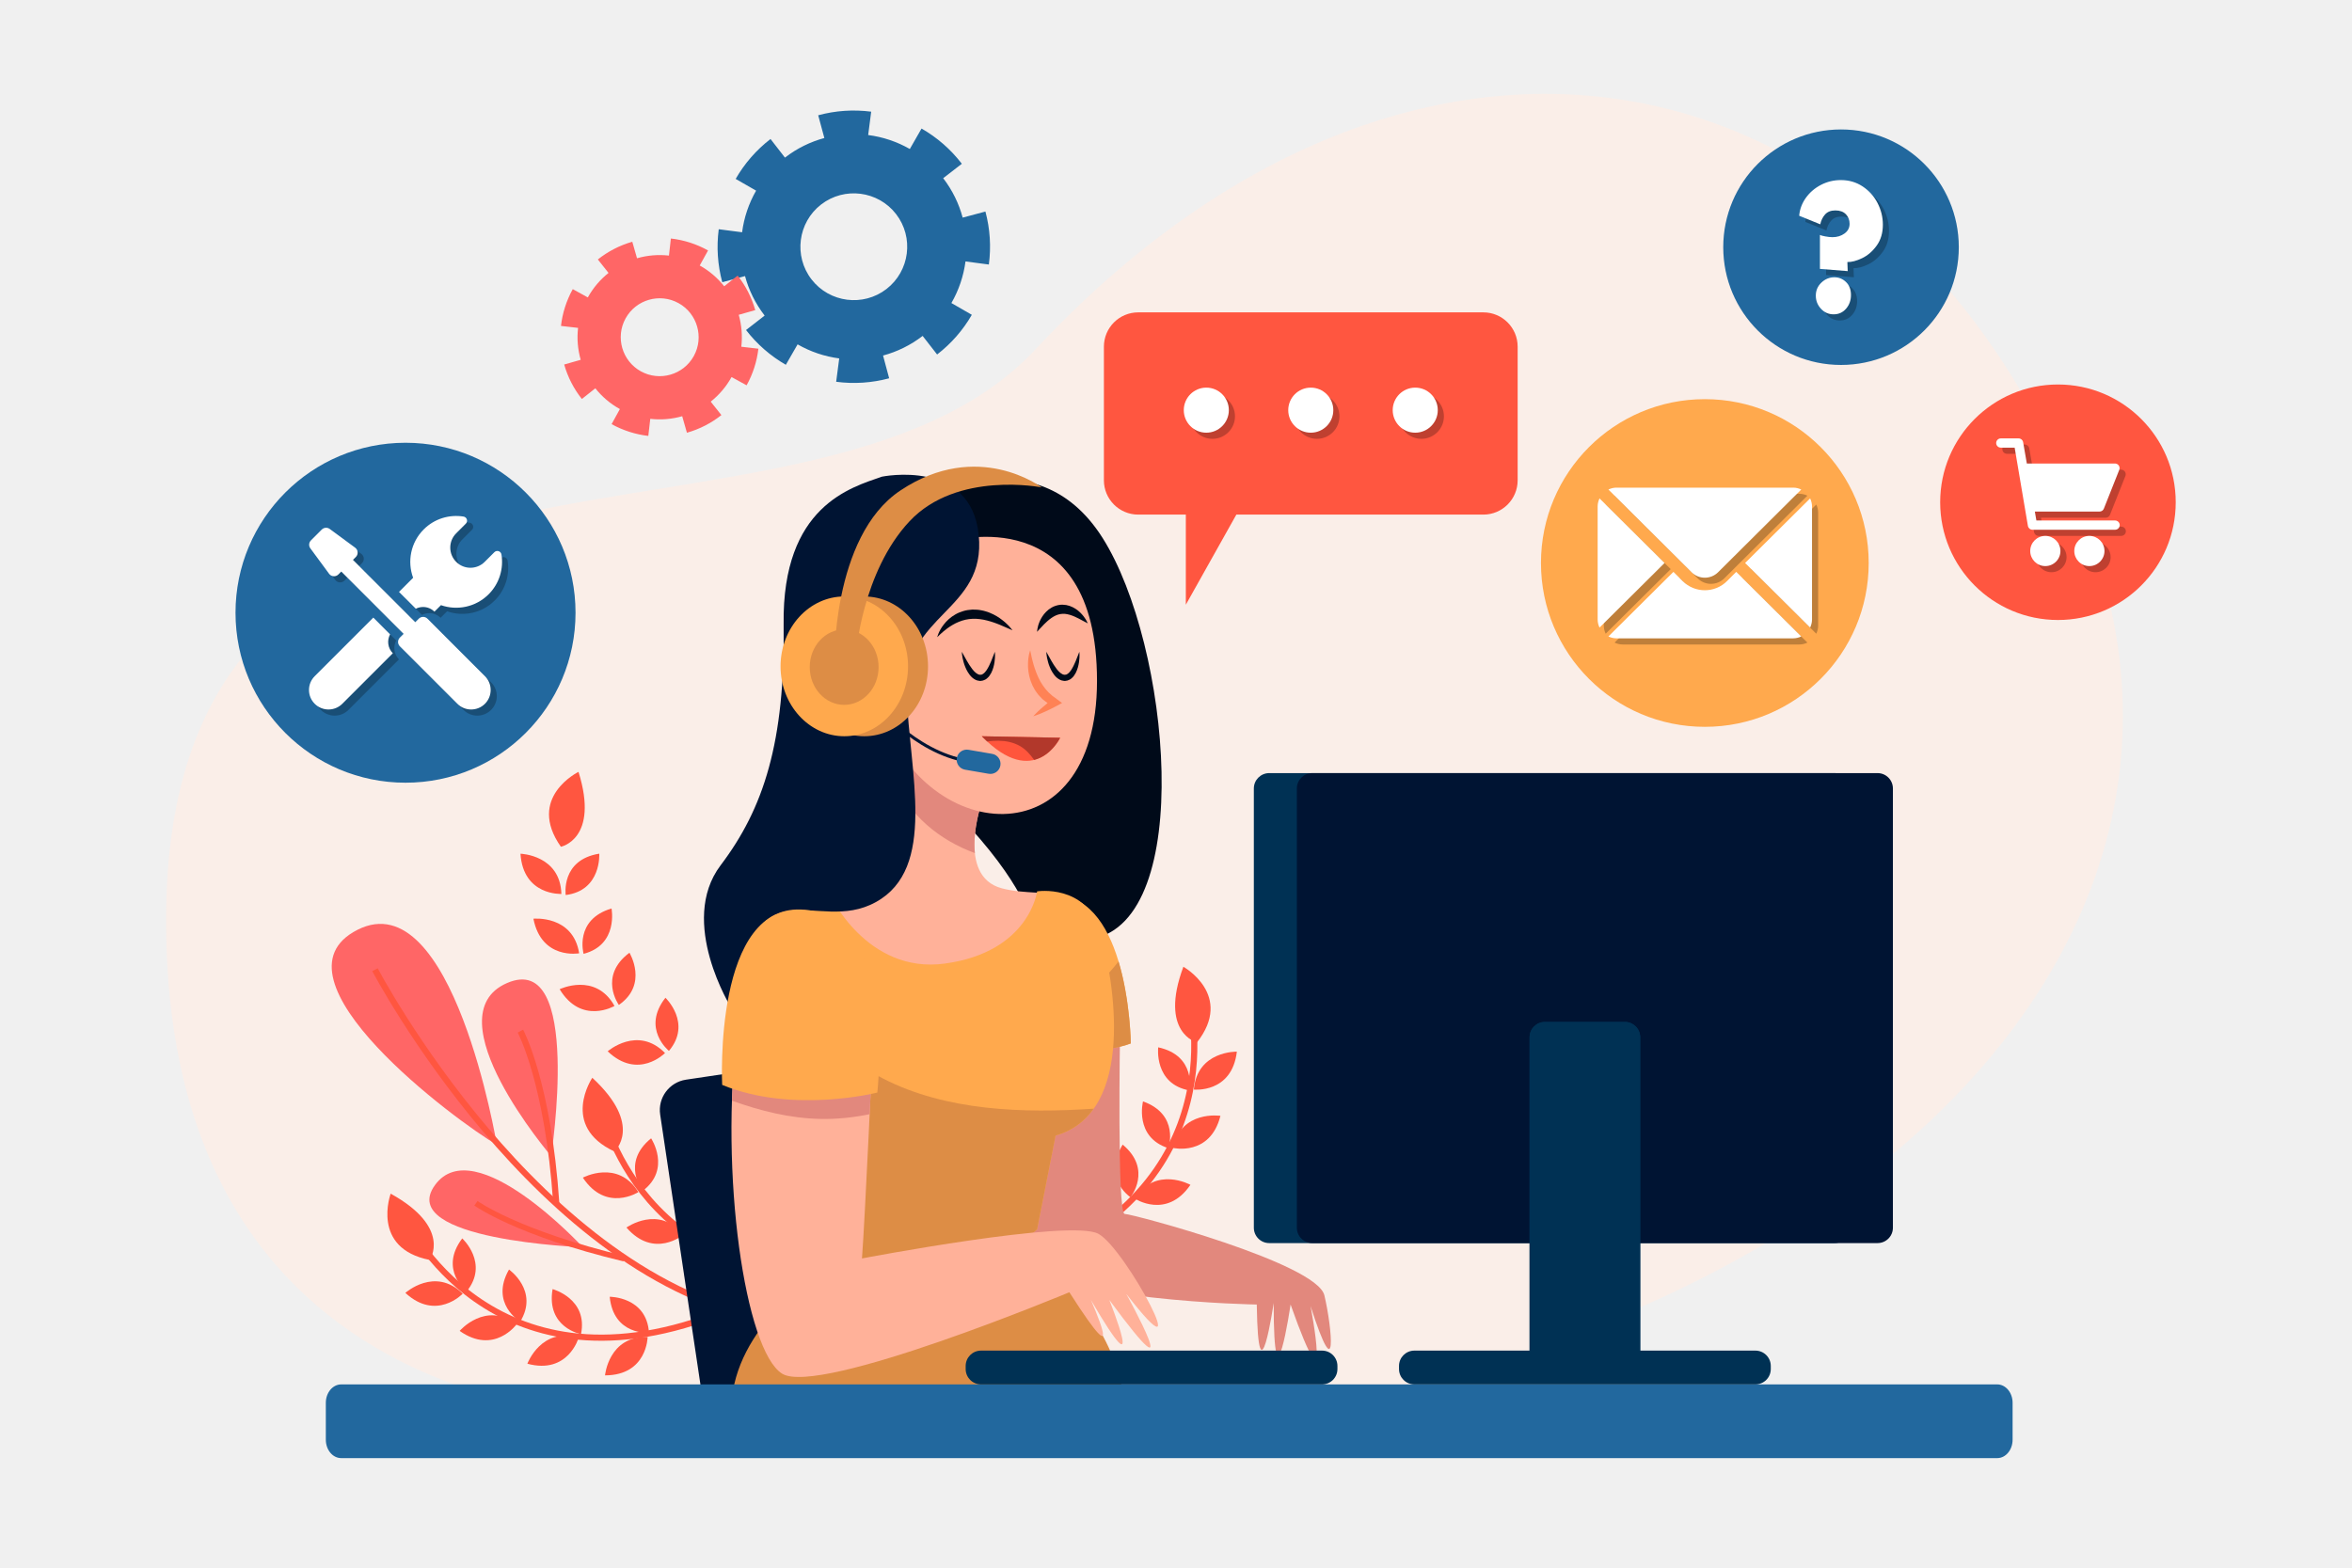
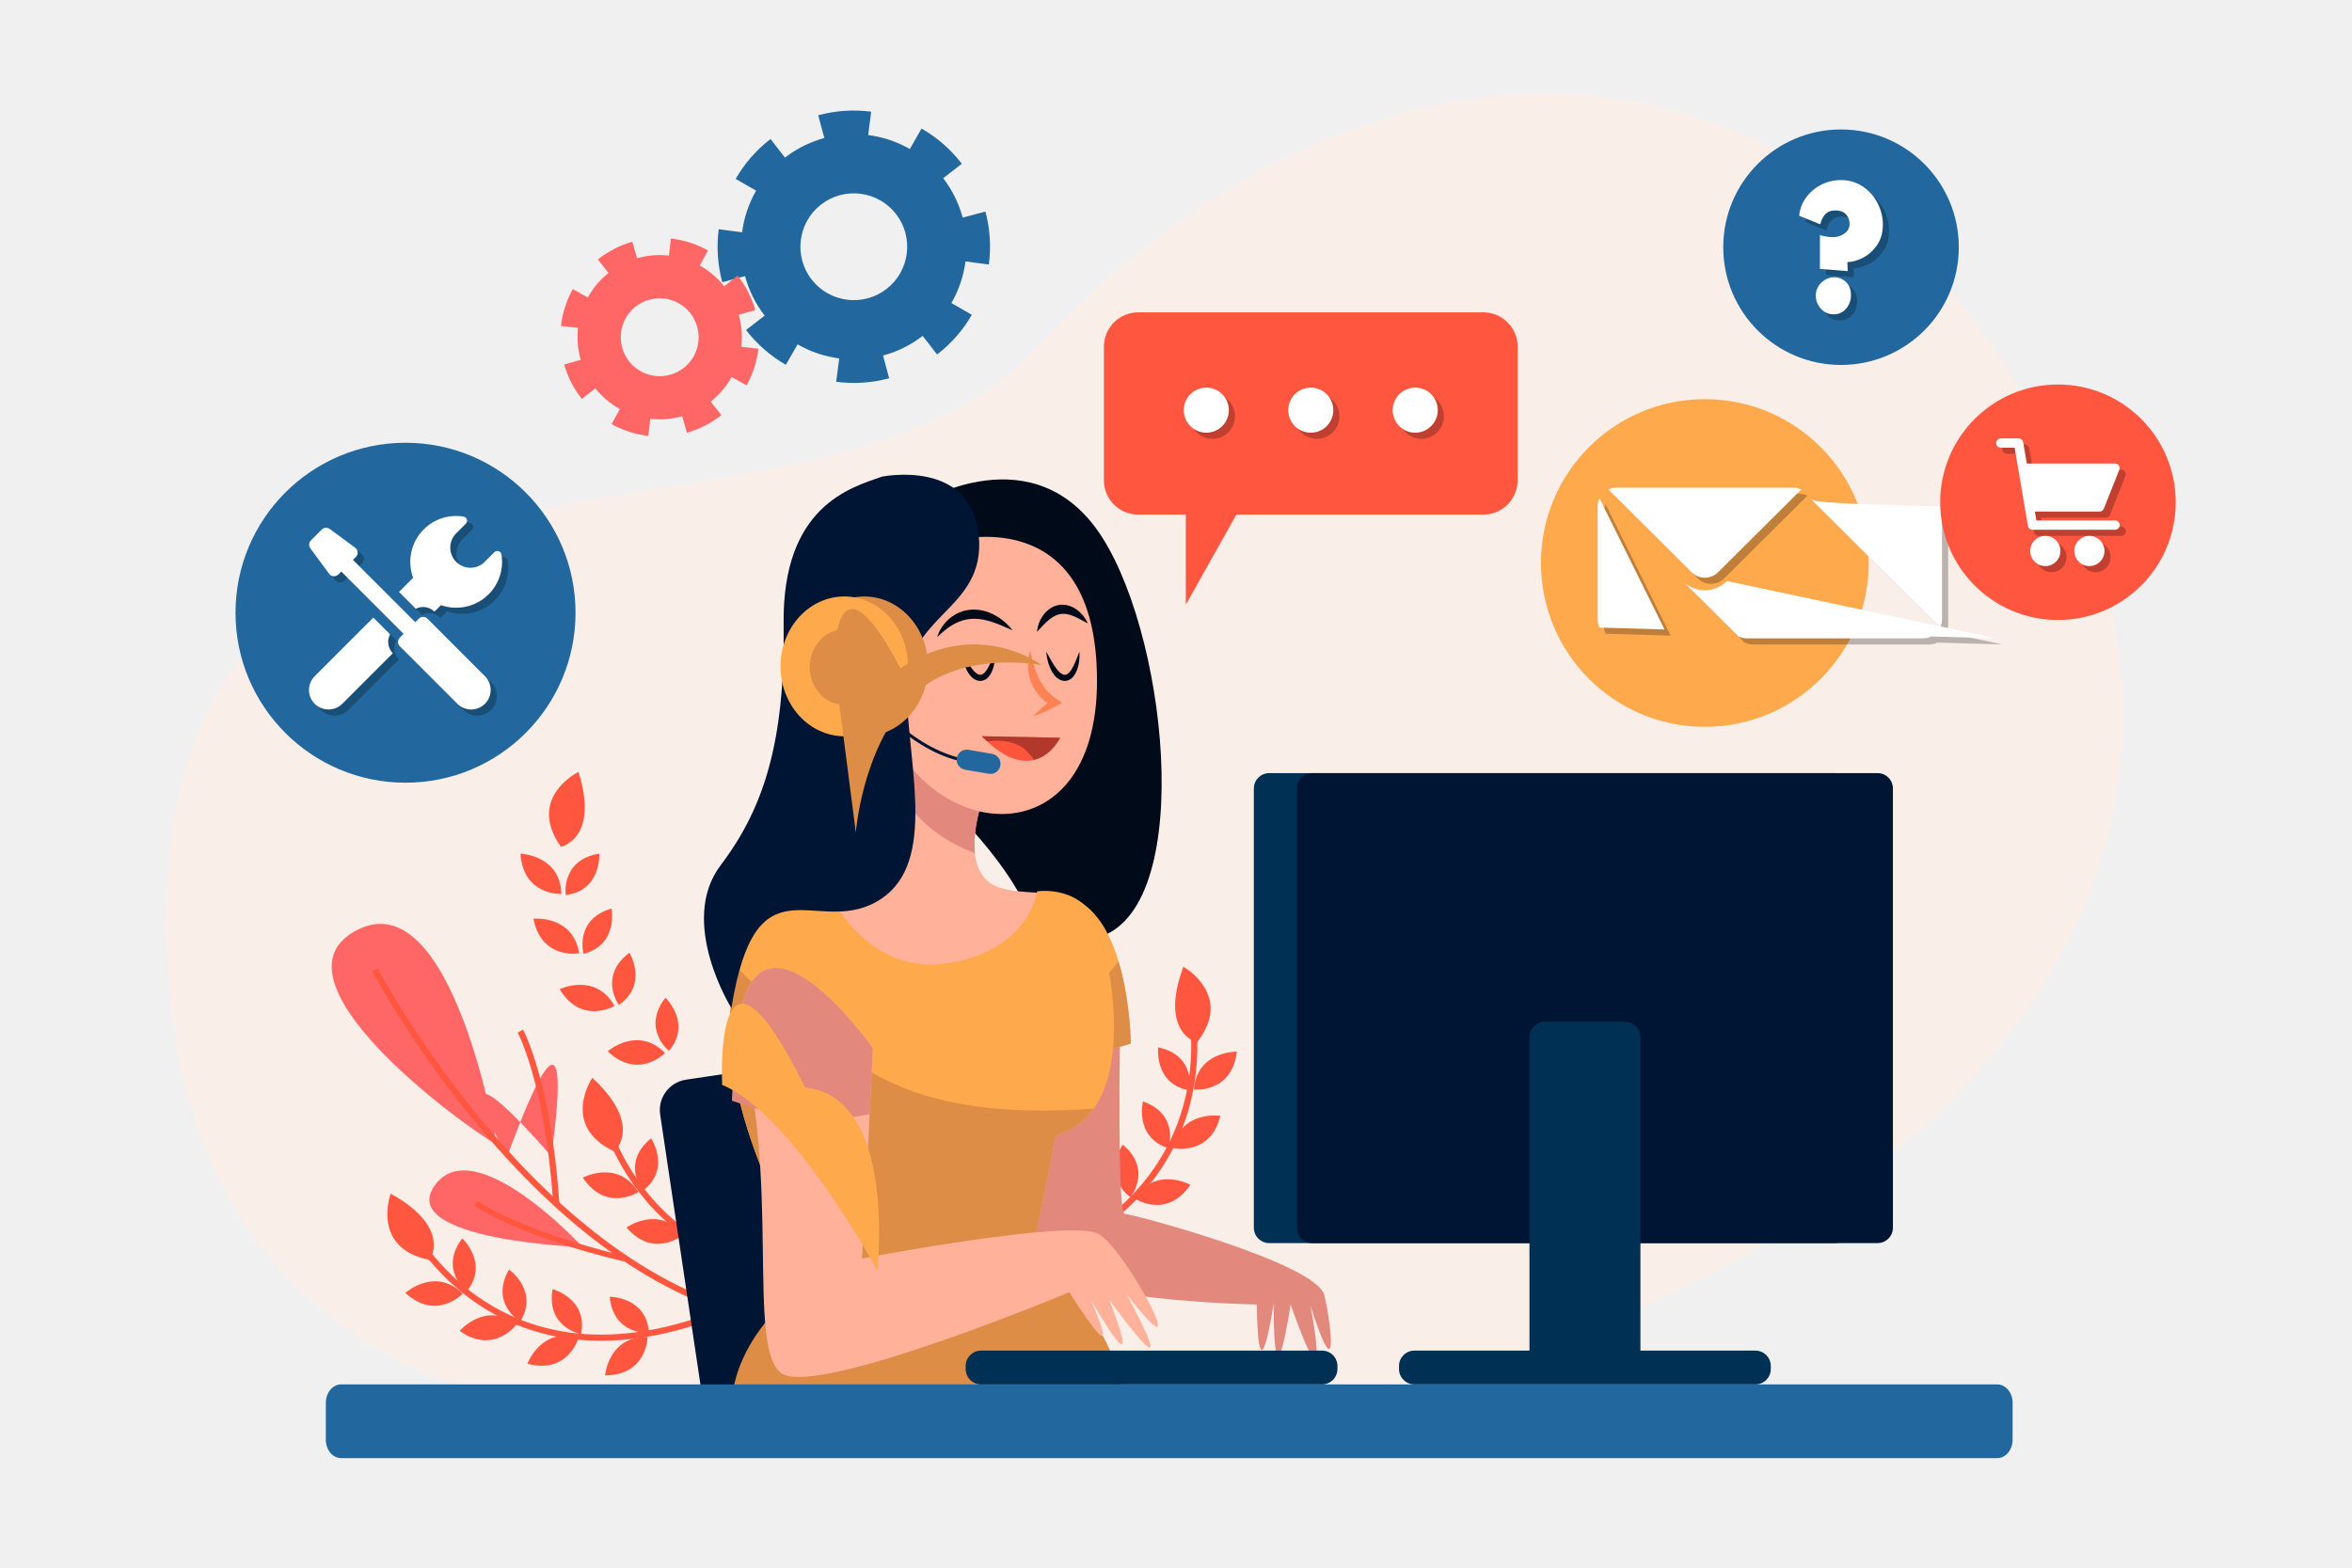
<svg xmlns="http://www.w3.org/2000/svg" version="1.1" x="0px" y="0px" viewBox="0 0 750 500" style="enable-background:new 0 0 750 500;" xml:space="preserve">
  <g id="BACKGROUND">
    <path style="fill:#FAEEE8;" d="M218.562,452.318c0,0-167.535,14.696-165.575-161.656   c1.959-176.352,204.859-101.587,277.265-179.291C450.759-17.954,606.429,10.338,666.256,170.919   C728.024,336.71,514.442,490.528,218.562,452.318z" />
  </g>
  <g id="OBJECTS">
    <g>
      <g>
        <g>
          <g>
            <g>
              <path style="fill:#FF6666;" d="M158.438,365.122c0,0-14.043-83.931-44.415-68.582        C83.651,311.89,146.028,357.937,158.438,365.122z" />
-               <path style="fill:#FF6666;" d="M175.746,368.714c0,0-38.21-44.741-14.043-55.192        C185.87,303.072,175.746,368.714,175.746,368.714z" />
+               <path style="fill:#FF6666;" d="M175.746,368.714c0,0-38.21-44.741-14.044.192        C185.87,303.072,175.746,368.714,175.746,368.714z" />
              <path style="fill:#FF6666;" d="M185.866,397.793c0,0-34.502-37.365-47.182-19.795        C126.004,395.568,185.866,397.793,185.866,397.793z" />
            </g>
            <g>
              <path style="fill:none;stroke:#FF5640;stroke-width:1.96;stroke-miterlimit:10;" d="M119.575,309.277        c0,0,51.926,98.953,126.386,111.69" />
              <path style="fill:none;stroke:#FF5640;stroke-width:1.96;stroke-miterlimit:10;" d="M165.949,328.872        c0,0,8.818,16.329,11.43,54.865" />
              <path style="fill:none;stroke:#FF5640;stroke-width:1.772;stroke-miterlimit:10;" d="M151.758,383.773        c0,0,13.308,9.562,47.256,17.668" />
            </g>
          </g>
          <g>
            <path style="fill:none;stroke:#FF5640;stroke-width:1.96;stroke-miterlimit:10;" d="M129.361,388.882       c0,0,26.779,57.612,98.525,30.523" />
            <g>
              <path style="fill:#FF5640;" d="M137.034,401.849c0,0,7.207-10.27-12.456-21.14        C124.578,380.709,118.148,398.129,137.034,401.849z" />
              <g>
                <path style="fill:#FF5640;" d="M148.793,411.907c0,0-8.946-6.963-1.393-16.928C147.4,394.979,156.082,402.94,148.793,411.907         z" />
                <path style="fill:#FF5640;" d="M147.555,412.607c0,0-8.384,8.874-18.29-0.248         C129.264,412.359,138.692,403.871,147.555,412.607z" />
              </g>
              <g>
                <path style="fill:#FF5640;" d="M165.88,421.514c0,0-9.77-5.75-3.566-16.607C162.314,404.908,171.951,411.682,165.88,421.514z         " />
                <path style="fill:#FF5640;" d="M164.743,422.368c0,0-7.169,9.882-18.169,2.115         C146.574,424.483,154.826,414.849,164.743,422.368z" />
              </g>
              <g>
                <path style="fill:#FF5640;" d="M185.27,425.513c0,0-11.152-2.035-9.065-14.364         C176.204,411.149,187.584,414.191,185.27,425.513z" />
                <path style="fill:#FF5640;" d="M184.495,426.706c0,0-3.329,11.746-16.33,8.241         C168.165,434.946,172.597,423.06,184.495,426.706z" />
              </g>
              <g>
                <path style="fill:#FF5640;" d="M206.946,425.06c0,0-11.295,0.972-12.526-11.471         C194.42,413.589,206.199,413.529,206.946,425.06z" />
                <path style="fill:#FF5640;" d="M206.513,426.415c0,0-0.119,12.208-13.585,12.248         C192.927,438.664,194.074,426.03,206.513,426.415z" />
              </g>
            </g>
          </g>
          <g>
            <path style="fill:none;stroke:#FF5640;stroke-width:1.96;stroke-miterlimit:10;" d="M182.278,255.392       c0,020.492,60.136,50.07,90.177" />
            <g>
              <path style="fill:#FF5640;" d="M178.855,270.065c0,0,12.308-2.436,5.619-23.885        C184.474,246.18,167.783,254.319,178.855,270.065z" />
              <g>
                <path style="fill:#FF5640;" d="M180.394,285.462c0,0-1.648-11.216,10.699-13.192         C191.093,272.27,191.86,284.024,180.394,285.462z" />
                <path style="fill:#FF5640;" d="M179.016,285.111c0,0-12.193,0.613-13.042-12.826         C165.974,272.285,178.654,272.672,179.016,285.111z" />
              </g>
              <g>
                <path style="fill:#FF5640;" d="M186.095,304.218c0,0-3.082-10.91,8.907-14.463         C195.002,289.755,197.279,301.312,186.095,304.218z" />
                <path style="fill:#FF5640;" d="M184.683,304.047c0,0-12.012,2.182-14.588-11.035         C170.095,293.012,182.718,291.759,184.683,304.047z" />
              </g>
              <g>
                <path style="fill:#FF5640;" d="M197.337,320.513c0,0-6.649-9.182,3.383-16.645         C200.721,303.868,206.838,313.935,197.337,320.513z" />
                <path style="fill:#FF5640;" d="M195.953,320.839c0,0-10.527,6.184-17.495-5.339         C178.458,315.5,189.878,309.978,195.953,320.839z" />
              </g>
              <g>
                <path style="fill:#FF5640;" d="M213.309,335.175c0,0-8.832-7.108-1.117-16.948         C212.192,318.226,220.743,326.328,213.309,335.175z" />
                <path style="fill:#FF5640;" d="M212.059,335.854c0,0-8.528,8.737-18.284-0.546         C193.776,335.309,203.34,326.975,212.059,335.854z" />
              </g>
            </g>
          </g>
          <g>
            <path style="fill:none;stroke:#FF5640;stroke-width:1.96;stroke-miterlimit:10;" d="M191.566,352.828       c0,0,12.228,62.344,88.37,53.194" />
            <g>
              <path style="fill:#FF5640;" d="M195.917,367.253c0,0,9.453-8.249-7.041-23.505        C188.876,343.748,178.468,359.126,195.917,367.253z" />
              <g>
                <path style="fill:#FF5640;" d="M204.93,379.831c0,0-7.022-8.9,2.695-16.77C207.624,363.061,214.151,372.867,204.93,379.831z" />
                <path style="fill:#FF5640;" d="M203.56,380.214c0,0-10.263,6.612-17.7-4.614C185.859,375.6,197.043,369.612,203.56,380.214z" />
              </g>
              <g>
                <path style="fill:#FF5640;" d="M219.224,393.245c0,0-8.112-7.919,0.508-16.978         C219.732,376.267,227.47,385.149,219.224,393.245z" />
                <path style="fill:#FF5640;" d="M217.915,393.802c0,0-9.324,7.882-18.148-2.29         C199.768,391.512,210.085,384.13,217.915,393.802z" />
              </g>
              <g>
                <path style="fill:#FF5640;" d="M237.095,401.763c0,0-10.342-4.643-5.368-16.115         C231.727,385.648,242.05,391.324,237.095,401.763z" />
                <path style="fill:#FF5640;" d="M236.058,402.737c0,0-6.041,10.609-17.827,4.097         C218.231,406.834,225.376,396.352,236.058,402.737z" />
              </g>
              <g>
                <path style="fill:#FF5640;" d="M258.251,406.507c0,0-11.2-1.757-9.42-14.133         C248.831,392.373,260.283,395.131,258.251,406.507z" />
                <path style="fill:#FF5640;" d="M257.507,407.719c0,0-3.035,11.825-16.12,8.645         C241.387,416.364,245.521,404.371,257.507,407.719z" />
              </g>
            </g>
          </g>
          <g>
            <path style="fill:none;stroke:#FF5640;stroke-width:1.96;stroke-miterlimit:10;" d="M379.044,317.66       c0,0,17.2,61.159-54.887,87.329" />
            <g>
              <path style="fill:#FF5640;" d="M381.666,332.497c0,0-12.158-3.1-4.315-24.155        C377.351,308.343,393.575,317.375,381.666,332.497z" />
              <g>
                <path style="fill:#FF5640;" d="M379.293,347.788c0,0,2.254-11.11-9.968-13.753         C369.326,334.035,367.923,345.731,379.293,347.788z" />
                <path style="fill:#FF5640;" d="M380.689,347.513c0,0,12.142,1.274,13.718-12.1         C394.407,335.413,381.725,335.111,380.689,347.513z" />
              </g>
              <g>
                <path style="fill:#FF5640;" d="M372.584,366.207c0,0,3.669-10.726-8.109-14.925         C364.475,351.283,361.574,362.699,372.584,366.207z" />
                <path style="fill:#FF5640;" d="M374.003,366.114c0,0,11.876,2.83,15.165-10.228         C389.168,355.886,376.631,353.95,374.003,366.114z" />
              </g>
              <g>
                <path style="fill:#FF5640;" d="M360.474,381.869c0,0,7.138-8.808-2.476-16.804         C357.999,365.065,351.345,374.785,360.474,381.869z" />
                <path style="fill:#FF5640;" d="M361.839,382.27c0,0,10.176,6.746,17.759-4.382         C379.598,377.888,368.494,371.754,361.839,382.27z" />
              </g>
              <g>
                <path style="fill:#FF5640;" d="M343.731,395.643c0,0,9.204-6.618,2.035-16.863         C345.766,378.78,336.788,386.406,343.731,395.643z" />
                <path style="fill:#FF5640;" d="M344.942,396.389c0,0,8.041,9.186,18.286,0.447         C363.228,396.836,354.13,387.996,344.942,396.389z" />
              </g>
            </g>
          </g>
        </g>
        <path style="fill:#001433;" d="M272.59,446.277c0.798,5.352-2.893,10.337-8.245,11.135l-28.102,4.191     c-5.352,0.798-10.337-2.893-11.135-8.245l-14.595-97.871c-0.798-5.352,2.893-10.337,8.245-11.135l28.102-4.191     c5.352-0.798,10.337,2.893,11.135,8.245L272.59,446.277z" />
      </g>
      <g>
        <g>
          <g>
            <path style="fill:#000A19;" d="M292.988,160.559c0,0,37.059-23.144,58.637,11.069c21.578,34.213,29.553,121.759-3.284,127.797       c-32.837,6.039.822,1.509-51.6-48.301C300.962,201.313,292.988,160.559,292.988,160.559z" />
            <g>
              <g>
                <path style="fill:#FFB199;" d="M313.072,255.882c0,0-8.328,23.514,6.368,27.433c14.696,3.919,30.372-4.899,31.841,26.943         c1.47,31.841-105.811,2.939-104.342-10.777c1.47-13.716,35.27-3.429,36.74-33.801c1.47-30.372,1.96-31.841,1.96-31.841         L313.072,255.882z" />
                <path style="fill:#E2887D;" d="M310.87,272.087c-0.822-7.65,2.202-16.205,2.202-16.205l-27.433-22.044         c0,0,0,4.521-0.35,15.183C289.866,259.918,299.495,267.924,310.87,272.087z" />
              </g>
              <path style="fill:#FFB199;" d="M303.275,172.589c0,0,46.537-13.566,46.537,44.574s-56.335,52.326-69.561,8.237        C266.454,179.406,303.275,172.589,303.275,172.589z" />
            </g>
          </g>
          <g>
            <g>
              <g>
                <path style="fill:#000A19;" d="M298.866,203.221c0,0,0.09-0.45,0.399-1.186c0.307-0.735,0.827-1.768,1.694-2.861         c0.851-1.1,2.056-2.281,3.638-3.178c0.781-0.461,1.659-0.836,2.587-1.102c0.923-0.298,1.909-0.403,2.885-0.476         c0.978-0.007,1.958,0.038,2.886,0.237c0.467,0.085,0.925,0.185,1.361,0.333c0.443,0.128,0.874,0.263,1.277,0.445         c0.828,0.313,1.571,0.723,2.261,1.115c0.677,0.417,1.297,0.833,1.826,1.27c0.554,0.4,1.008,0.833,1.406,1.216         c0.411,0.365,0.732,0.725,0.991,1.027c0.522,0.595,0.792,0.957,0.792,0.957s-0.432-0.162-1.138-0.486         c-0.702-0.328-1.716-0.767-2.901-1.257c-0.589-0.257-1.246-0.474-1.919-0.725c-0.682-0.223-1.393-0.467-2.135-0.641         c-0.736-0.2-1.503-0.341-2.273-0.439c-0.772-0.106-1.55-0.13-2.324-0.116c-0.769,0.049-1.539,0.113-2.278,0.295         c-0.741,0.168-1.464,0.386-2.147,0.674c-1.376,0.549-2.592,1.322-3.619,2.05c-1.011,0.75-1.83,1.465-2.392,1.992         C299.182,202.891,298.866,203.221,298.866,203.221z" />
              </g>
              <g>
                <path style="fill:#000A19;" d="M330.708,201.506c0,0-0.003-0.352,0.102-0.949c0.101-0.598,0.317-1.438,0.732-2.405         c0.429-0.956,1.06-2.05,2.054-3.038c0.485-0.501,1.079-0.96,1.751-1.34c0.663-0.398,1.445-0.655,2.238-0.811         c0.803-0.152,1.623-0.116,2.396-0.001c0.764,0.147,1.482,0.391,2.108,0.71c0.635,0.308,1.178,0.692,1.667,1.068         c0.47,0.399,0.896,0.784,1.237,1.184c0.362,0.38,0.635,0.774,0.876,1.118c0.254,0.331,0.433,0.655,0.577,0.921         c0.292,0.528,0.427,0.847,0.427,0.847s-0.325-0.146-0.839-0.432c-0.512-0.286-1.24-0.688-2.089-1.111         c-0.416-0.229-0.879-0.427-1.35-0.644c-0.479-0.194-0.974-0.392-1.481-0.535c-0.506-0.157-1.021-0.236-1.527-0.303         c-0.505-0.011-1.007-0.041-1.493,0.071c-0.975,0.162-1.934,0.618-2.809,1.232c-0.88,0.603-1.663,1.343-2.335,2.007         c-0.67,0.669-1.224,1.278-1.617,1.713C330.935,201.253,330.708,201.506,330.708,201.506z" />
              </g>
              <g>
                <path style="fill:#000A19;" d="M333.647,207.875c0,0,0.161,0.292,0.443,0.803c0.278,0.499,0.676,1.212,1.153,2.067         c0.242,0.418,0.511,0.865,0.799,1.321c0.287,0.458,0.616,0.922,0.959,1.366c0.333,0.462,0.746,0.85,1.143,1.195         c0.414,0.299,0.83,0.569,1.222,0.566l0.147,0.03l0.009,0.002c-0.06,0.005,0.141-0.009-0.133,0.011l0.008-0.001l0.03-0.004         l0.061-0.008l0.122-0.016c0.148-0.025,0.355-0.035,0.454-0.073c0.101-0.101,0.226-0.084,0.432-0.264         c0.375-0.253,0.736-0.676,1.042-1.122c0.607-0.919,1.063-1.939,1.444-2.82c0.369-0.888,0.665-1.655,0.87-2.195         c0.209-0.545,0.328-0.856,0.328-0.856s0.197,1.346-0.115,3.354c-0.156,1.003-0.425,2.177-1.04,3.391         c-0.335,0.591-0.704,1.241-1.372,1.755c-0.182,0.126-0.286,0.265-0.541,0.375c-0.231,0.114-0.475,0.213-0.718,0.296         c-0.209,0.059-0.336,0.058-0.508,0.09l-0.121,0.018l-0.061,0.009l-0.03,0.005l-0.008,0.001         c-0.279,0.02-0.084,0.005-0.149,0.009l-0.021-0.002l-0.34-0.038c-0.938-0.075-1.672-0.582-2.247-1.073         c-0.559-0.517-0.985-1.094-1.324-1.658c-0.365-0.557-0.615-1.134-0.839-1.677c-0.237-0.538-0.397-1.066-0.536-1.553         c-0.283-0.971-0.419-1.8-0.489-2.383C333.652,208.212,333.647,207.875,333.647,207.875z" />
              </g>
              <g>
                <path style="fill:#000A19;" d="M306.704,207.875c0,0,0.161,0.292,0.443,0.803c0.278,0.499,0.676,1.212,1.153,2.067         c0.242,0.418,0.511,0.865,0.799,1.321c0.287,0.458,0.616,0.922,0.959,1.366c0.333,0.462,0.746,0.85,1.143,1.195         c0.414,0.299,0.83,0.569,1.222,0.566l0.147,0.03l0.009,0.002c-0.06,0.005,0.141-0.009-0.134,0.011l0.008-0.001l0.031-0.004         l0.061-0.008l0.122-0.016c0.148-0.025,0.355-0.035,0.454-0.073c0.101-0.101,0.226-0.084,0.432-0.264         c0.375-0.253,0.736-0.676,1.042-1.122c0.607-0.919,1.063-1.939,1.444-2.82c0.369-0.888,0.665-1.655,0.87-2.195         c0.209-0.545,0.328-0.856,0.328-0.856s0.197,1.346-0.115,3.354c-0.156,1.003-0.425,2.177-1.04,3.391         c-0.335,0.591-0.704,1.241-1.372,1.755c-0.182,0.126-0.286,0.265-0.541,0.375c-0.231,0.114-0.475,0.213-0.718,0.296         c-0.21,0.059-0.336,0.058-0.508,0.09l-0.121,0.018l-0.061,0.009l-0.03,0.005l-0.008,0.001         c-0.279,0.02-0.083,0.005-0.149,0.009l-0.021-0.002l-0.339-0.038c-0.938-0.075-1.672-0.582-2.247-1.073         c-0.559-0.517-0.985-1.094-1.324-1.658c-0.364-0.557-0.615-1.134-0.839-1.677c-0.237-0.538-0.397-1.066-0.536-1.553         c-0.283-0.971-0.419-1.8-0.49-2.383C306.709,208.212,306.704,207.875,306.704,207.875z" />
              </g>
              <g>
                <path style="fill:#FF8255;" d="M328.503,207.385c0.156,0.824,0.326,1.62,0.511,2.405c0.079,0.393,0.197,0.779,0.294,1.164         c0.08,0.387,0.209,0.764,0.312,1.141c0.101,0.379,0.248,0.744,0.357,1.114c0.111,0.371,0.256,0.729,0.388,1.087         c0.13,0.36,0.267,0.714,0.427,1.057c0.163,0.341,0.282,0.701,0.468,1.025l0.51,0.992l0.583,0.936         c0.171,0.328,0.418,0.597,0.628,0.894c0.22,0.289,0.418,0.597,0.677,0.85c0.243,0.268,0.492,0.531,0.725,0.809l0.813,0.723         c0.135,0.122,0.263,0.254,0.403,0.371l0.449,0.316l0.891,0.66l1.73,1.281l-1.647,0.892c-1.198,0.649-2.421,1.26-3.673,1.825         c-0.616,0.299-1.265,0.545-1.897,0.818c-0.648,0.249-1.295,0.499-1.97,0.705c0.468-0.529,0.964-1.014,1.459-1.5         c0.511-0.462,1.004-0.951,1.531-1.387c1.034-0.905,2.097-1.763,3.185-2.584l0.082,2.172l-1.168-0.635l-0.58-0.332         c-0.185-0.124-0.359-0.264-0.539-0.397l-1.055-0.834c-0.319-0.314-0.623-0.645-0.932-0.97         c-0.324-0.314-0.583-0.679-0.841-1.044c-0.251-0.368-0.544-0.713-0.743-1.111l-0.63-1.171         c-0.176-0.404-0.331-0.816-0.495-1.223c-0.181-0.401-0.265-0.832-0.392-1.248c-0.13-0.415-0.222-0.838-0.289-1.265         c-0.079-0.424-0.16-0.845-0.186-1.274c-0.039-0.426-0.09-0.849-0.08-1.277c-0.023-0.85,0.008-1.696,0.127-2.532         C328.038,209.005,328.219,208.176,328.503,207.385z" />
              </g>
            </g>
            <g>
              <path style="fill:#FF553C;" d="M313.072,234.817l24.983,0.49C338.056,235.307,329.973,252.208,313.072,234.817z" />
              <path style="fill:#B2382B;" d="M313.072,234.817c0.588,0.605,1.162,1.159,1.728,1.682c4.876-0.65,9.723-0.159,13.212,3.703        c0.594,0.658,1.193,1.385,1.752,2.159c5.571-1.389,8.291-7.055,8.291-7.055L313.072,234.817z" />
            </g>
          </g>
        </g>
        <g>
          <g>
            <path style="fill:#E2887D;" d="M357.16,329.362c0,0-0.98,57.804,1.47,57.804c2.449,0,61.233,15.676,63.683,25.963       c2.449,10.287,4.409,30.862-4.409,3.429c0,0,7.348,38.21-6.368-0.49c0,0-5.389,36.74-5.389-0.49c0,0-4.899,33.311-5.389,0.49       c0,0-62.703-0.98-80.338-15.186c-17.635-14.206,12.247-79.358,12.247-79.358L357.16,329.362z" />
            <g>
              <path style="fill:#FFA94D;" d="M338.056,334.75c0,0,13.716,1.47,22.534-1.96c0,0-0.421-43.604-21.554-47.027        C318.998,282.518,338.056,334.75,338.056,334.75z" />
              <path style="fill:#DD8D45;" d="M335.049,325.501c1.627,5.465,3.007,9.25,3.007,9.25s13.716,1.47,22.534-1.96        c0,0-0.133-13.562-3.914-26.154C350.893,314.088,343.364,320.336,335.049,325.501z" />
            </g>
          </g>
          <g>
            <path style="fill:#DD8D45;" d="M260.978,406.271c0,0-26.726,16.655-27.754,42.129H358.63c0,0-1.028-26.453-26.726-44.088       C306.206,386.676,260.978,406.271,260.978,406.271z" />
            <g>
              <path style="fill:#FFA94D;" d="M259.677,406.271c0,0-31.351-48.987-26.453-87.196c4.899-38.21,23.514-33.801,31.352-33.801        c0,0,11.757,25.473,36.74,22.044c26.973-3.702,29.392-23.024,29.392-23.024s15.676-2.449,20.085,12.737        c4.409,15.186,11.757,57.804-14.206,65.152l-5.878,29.882C330.708,392.065,306.704,415.578,259.677,406.271z" />
              <path style="fill:#DD8D45;" d="M281.553,343.974c-11.102-5.714-21.13-13.244-30.706-21.208        c-5.378-4.472-10.896-8.996-15.71-14.135c-0.763,3.07-1.411,6.53-1.913,10.443c-4.899,38.21,26.453,87.196,26.453,87.196        c47.027,9.307,71.031-14.206,71.031-14.206l5.878-29.882c5.383-1.523,9.316-4.578,12.158-8.575        C326.385,355.112,301.737,354.362,281.553,343.974z" />
            </g>
          </g>
        </g>
        <g>
          <path style="fill:#001433;" d="M281.231,152.03c0,0,28.412-5.878,30.862,18.615c2.449,24.493-24.004,24.983-23.024,50.456      c0.98,25.473,9.797,55.845-9.797,66.622s-38.21-14.696-46.047,33.801c0,0-17.145-27.433-3.429-45.558      c13.716-18.125,20.574-39.189,20.085-76.909C249.39,161.337,271.434,155.459,281.231,152.03z" />
          <g>
            <g>
              <path style="fill:none;stroke:#001433;stroke-width:0.98;stroke-miterlimit:10;" d="M280.251,225.399        c0,0,13.716,16.766,31.841,17.746" />
              <path style="fill:#22689E;" d="M318.998,244.158c-0.302,1.754-1.969,2.931-3.723,2.629l-7.543-1.3        c-1.754-0.302-2.931-1.969-2.629-3.723l0,0c0.302-1.754,1.969-2.931,3.723-2.629l7.543,1.3        C318.123,240.737,319.3,242.404,318.998,244.158L318.998,244.158z" />
            </g>
            <g>
              <g>
                <ellipse style="fill:#DD8D45;" cx="275.598" cy="212.528" rx="20.33" ry="22.289" />
                <ellipse style="fill:#FFA94D;" cx="269.229" cy="212.528" rx="20.33" ry="22.289" />
              </g>
              <g>
                <ellipse style="fill:#DD8D45;" cx="269.187" cy="212.773" rx="10.977" ry="12.035" />
-                 <path style="fill:#DD8D45;" d="M266.045,212.283c0,0-0.98-41.149,21.064-55.845c24.759-16.506,45.068-0.98,45.068-0.98         s-26.943-5.389-42.129,10.777c-15.186,16.166-17.145,42.618-17.145,42.618L266.045,212.283z" />
-               </g>
-             </g>
-           </g>
-         </g>
-         <g>
-           <g>
-             <path style="fill:#FFB199;" d="M278.292,334.26c0,0-2.449,54.375-3.429,67.112c0,0,66.622-12.736,75.44-7.838       c8.818,4.899,32.331,49.477,8.818,19.105c0,0,20.574,37.23-5.389,1.96c0,0,12.737,31.841-5.878,0       c0,0,12.247,27.432-6.858-2.449c0,0-79.848,33.311-91.605,25.963c-11.757-7.348-20.085-63.683-14.206-110.22       C241.062,281.355,278.292,334.26,278.292,334.26z" />
+                 <path style="fill:#DD8D45;" d="M266.045,212.283c0,0-0.98-41.149,21.065.845c24.759-16.506,45.068-0.98,45.068-0.98         s-26.943-5.389-42.129,10.777c-15.186,16.166-17.145,42.618-17.145,42.618L266.045,212.283z" />
+               </g>
+             </g>
+           </g>
+         </g>
+         <g>
+           <g>
+             <path style="fill:#FFB199;" d="M278.292,334.26c0,0-2.449,54.375-3.429,67.112c0,0,66.622-12.736,75.44-7.838       c8.818,4.899,32.331,49.477,8.818,19.105c0,0,20.574,37.23-5.389,1.96c0,0,12.737,31.841-5.878,0       c0,0,12.247,27.432-6.858-2.449c0,0-79.848,33.311-91.605,25.963c-11.757-7.348.085-63.683-14.206-110.22       C241.062,281.355,278.292,334.26,278.292,334.26z" />
            <path style="fill:#E2887D;" d="M261.805,356.875c5.312,0.094,10.46-0.487,15.507-1.507c0.561-11.807,0.98-21.107,0.98-21.107       s-37.23-52.906-43.108-6.368c-0.954,7.549-1.531,15.355-1.783,23.169C242.527,354.314,251.873,356.7,261.805,356.875z" />
          </g>
-           <path style="fill:#FFA94D;" d="M230.285,346.017c0,0-2.939-58.784,26.453-55.845c29.392,2.939,23.024,58.294,23.024,58.294      S252.819,355.325,230.285,346.017z" />
+           <path style="fill:#FFA94D;" d="M230.285,346.017c0,0-2.939-58.784,26.454.845c29.392,2.939,23.024,58.294,23.024,58.294      S252.819,355.325,230.285,346.017z" />
        </g>
      </g>
      <g>
        <path style="fill:#22689E;" d="M641.773,459.177c0,3.246-2.193,5.878-4.899,5.878H108.798c-2.705,0-4.899-2.632-4.899-5.878     V447.42c0-3.247,2.193-5.878,4.899-5.878h528.077c2.706,0,4.899,2.632,4.899,5.878V459.177z" />
        <g>
          <g>
            <path style="fill:#003154;" d="M589.892,391.575c0,2.706-2.193,4.899-4.899,4.899H404.722c-2.705,0-4.899-2.193-4.899-4.899       V251.473c0-2.705,2.193-4.899,4.899-4.899h180.271c2.706,0,4.899,2.193,4.899,4.899V391.575z" />
            <path style="fill:#001433;" d="M603.605,391.575c0,2.706-2.193,4.899-4.899,4.899H418.436c-2.705,0-4.899-2.193-4.899-4.899       V251.473c0-2.705,2.193-4.899,4.899-4.899h180.271c2.706,0,4.899,2.193,4.899,4.899V391.575z" />
            <path style="fill:#003154;" d="M523.023,435.663c0,2.705-2.193,4.899-4.899,4.899h-25.473c-2.706,0-4.899-2.193-4.899-4.899       V330.831c0-2.705,2.193-4.899,4.899-4.899h25.473c2.705,0,4.899,2.193,4.899,4.899V435.663z" />
            <path style="fill:#003154;" d="M564.662,436.643c0,2.706-2.193,4.899-4.899,4.899H451.012c-2.705,0-4.899-2.193-4.899-4.899       v-0.98c0-2.706,2.193-4.899,4.899-4.899h108.751c2.706,0,4.899,2.193,4.899,4.899V436.643z" />
            <path style="fill:#003154;" d="M523.023,435.663c0,2.705-2.193,4.899-4.899,4.899h-25.473c-2.706,0-4.899-2.193-4.899-4.899       V330.831c0-2.705,2.193-4.899,4.899-4.899h25.473c2.705,0,4.899,2.193,4.899,4.899V435.663z" />
          </g>
          <path style="fill:#003154;" d="M426.477,436.643c0,2.706-2.193,4.899-4.899,4.899H312.828c-2.705,0-4.899-2.193-4.899-4.899      v-0.98c0-2.706,2.193-4.899,4.899-4.899h108.751c2.706,0,4.899,2.193,4.899,4.899V436.643z" />
        </g>
      </g>
    </g>
    <g>
      <g>
        <path style="fill:#FF5640;" d="M473.005,99.627H362.951c-6.043,0-10.942,4.899-10.942,10.942v42.617     c0,6.043,4.899,10.942,10.942,10.942h15.184v28.739l16.111-28.739h78.758c6.043,0,10.942-4.899,10.942-10.942v-42.617     C483.947,104.526,479.048,99.627,473.005,99.627z" />
        <g>
          <g style="opacity:0.25;">
            <circle cx="386.627" cy="132.777" r="7.185" />
            <circle cx="419.938" cy="132.777" r="7.185" />
            <circle cx="453.249" cy="132.777" r="7.185" />
          </g>
          <g>
            <g>
              <circle style="fill:#FFFFFF;" cx="384.667" cy="130.817" r="7.185" />
              <circle style="fill:#FFFFFF;" cx="417.978" cy="130.817" r="7.185" />
              <circle style="fill:#FFFFFF;" cx="451.289" cy="130.817" r="7.185" />
            </g>
          </g>
        </g>
      </g>
      <g>
        <path style="fill:#22689E;" d="M243.826,100.649l-5.931,4.611c3.496,4.523,7.767,8.254,12.693,11.088l3.749-6.516     c4.118,2.368,8.635,3.878,13.272,4.483l-0.973,7.45c5.689,0.743,11.374,0.369,16.897-1.114l-1.947-7.256     c4.451-1.194,8.745-3.267,12.621-6.258l4.619,5.924c4.512-3.488,8.236-7.746,11.066-12.656l-6.512-3.754     c2.372-4.115,3.885-8.63,4.496-13.265l7.449,0.981c0.749-5.689,0.38-11.375-1.096-16.898l-7.257,1.94     c-1.184-4.434-3.244-8.711-6.21-12.577l5.945-4.596l-0.079-0.103c-3.516-4.549-7.813-8.295-12.771-11.133l-3.734,6.523     c-4.122-2.36-8.642-3.86-13.28-4.456l0.958-7.451c-5.691-0.732-11.376-0.346-16.896,1.148l1.963,7.255     c-4.432,1.199-8.707,3.268-12.566,6.25l-4.602-5.937c-4.536,3.506-8.274,7.79-11.11,12.732l6.518,3.741     c-2.364,4.12-3.869,8.638-4.47,13.275l-7.45-0.966c-0.738,5.691-0.358,11.375,1.13,16.896l7.257-1.955     C238.768,92.497,240.84,96.781,243.826,100.649z M285.739,68.278c5.745,7.432,4.372,18.152-3.06,23.897     c-7.432,5.745-18.153,4.372-23.897-3.06c-5.745-7.432-4.372-18.153,3.06-23.897C269.274,59.473,279.994,60.846,285.739,68.278z" />
        <path style="fill:#FF6666;" d="M197.665,130.471l-2.639,4.801c3.648,2.019,7.586,3.283,11.704,3.757l0.627-5.446     c3.442,0.396,6.903,0.101,10.183-0.833l1.501,5.27c4.025-1.147,7.723-3.04,10.993-5.629l-3.401-4.296     c2.635-2.086,4.912-4.715,6.643-7.837l4.805,2.632c2.014-3.64,3.276-7.567,3.753-11.673l-5.446-0.632     c0.399-3.441,0.108-6.902-0.823-10.182l5.272-1.496c-1.142-4.026-3.032-7.727-5.617-10.999l-4.299,3.396     c-2.074-2.627-4.689-4.896-7.793-6.627l2.653-4.796l-0.083-0.046c-3.669-2.03-7.629-3.297-11.769-3.764l-0.616,5.447     c-3.442-0.389-6.902-0.088-10.18,0.853l-1.511-5.266c-4.022,1.154-7.717,3.056-10.983,5.651l3.411,4.291     c-2.621,2.083-4.886,4.704-6.609,7.816l-4.797-2.646c-2.024,3.659-3.29,7.608-3.76,11.736l5.446,0.622     c-0.392,3.442-0.094,6.902,0.843,10.181l-5.268,1.506c1.15,4.024,3.048,7.721,5.639,10.988l4.294-3.406     C191.923,126.474,194.548,128.745,197.665,130.471z M216.377,96.683c5.995,3.317,8.173,10.892,4.857,16.887     c-3.317,5.995-10.892,8.173-16.887,4.857c-5.995-3.317-8.173-10.892-4.857-16.887C202.807,95.545,210.383,93.366,216.377,96.683z     " />
      </g>
      <g>
        <circle style="fill:#22689E;" cx="129.312" cy="195.426" r="54.212" />
        <g>
          <g style="opacity:0.25;">
            <path d="M134.559,196.111c0.711-0.364,1.503-0.556,2.324-0.556c1.362,0,2.642,0.529,3.608,1.489l2.078-2.077       c5.141,1.802,11.089,0.648,15.199-3.462c3.459-3.459,4.823-8.218,4.094-12.703c-0.08-0.493-0.43-0.902-0.906-1.055       c-0.476-0.154-0.998-0.029-1.352,0.325l-3.085,3.085c-2.513,2.513-6.586,2.513-9.099,0c-2.511-2.513-2.511-6.586,0-9.099       l3.086-3.084c0.354-0.355,0.48-0.877,0.326-1.353c-0.154-0.477-0.561-0.825-1.056-0.906c-4.486-0.728-9.244,0.635-12.702,4.094       c-4.172,4.172-5.295,10.234-3.376,15.428l-4.506,4.506L134.559,196.111z" />
            <path d="M126.347,204.278l-5.345-5.345l-18.69,18.69c-2.431,2.429-2.431,6.37,0,8.8c2.43,2.43,6.37,2.43,8.8,0l16.111-16.112       C125.6,208.677,125.307,206.21,126.347,204.278z" />
            <path d="M138.268,199.287c-0.383-0.383-0.883-0.574-1.385-0.574c-0.501,0-1.001,0.191-1.384,0.574l-1.116,1.115l-19.875-19.874       l0.929-0.929c0.846-0.846,0.741-2.25-0.223-2.96l-8.109-5.972c-0.779-0.574-1.86-0.492-2.545,0.192l-3.443,3.443       c-0.685,0.684-0.766,1.765-0.192,2.545l5.972,8.109c0.71,0.965,2.113,1.071,2.96,0.224l0.929-0.929l19.874,19.874l-1.194,1.195       c-0.765,0.765-0.765,2.004,0,2.768l18.334,18.335c2.43,2.43,6.371,2.43,8.801,0c2.43-2.43,2.43-6.371,0-8.8L138.268,199.287z" />
          </g>
          <g>
            <g>
              <path style="fill:#FFFFFF;" d="M132.599,194.152c0.711-0.364,1.503-0.556,2.325-0.556c1.362,0,2.642,0.53,3.608,1.489        l2.078-2.077c5.141,1.802,11.089,0.648,15.2-3.462c3.459-3.459,4.823-8.218,4.094-12.703c-0.08-0.493-0.43-0.902-0.906-1.055        c-0.476-0.154-0.998-0.029-1.352,0.325l-3.085,3.085c-2.513,2.513-6.586,2.513-9.099,0c-2.511-2.513-2.511-6.586,0-9.099        l3.085-3.084c0.354-0.355,0.48-0.877,0.326-1.353c-0.154-0.477-0.561-0.825-1.056-0.906        c-4.486-0.728-9.244,0.635-12.702,4.094c-4.172,4.172-5.295,10.234-3.376,15.428l-4.506,4.506L132.599,194.152z" />
              <path style="fill:#FFFFFF;" d="M124.388,202.318l-5.345-5.345l-18.69,18.69c-2.431,2.429-2.431,6.37,0,8.8        c2.43,2.43,6.37,2.43,8.8,0l16.112-16.112C123.64,206.717,123.347,204.251,124.388,202.318z" />
              <path style="fill:#FFFFFF;" d="M136.309,197.328c-0.382-0.382-0.883-0.574-1.385-0.574c-0.501,0-1.001,0.191-1.384,0.574        l-1.116,1.115l-19.875-19.874l0.929-0.929c0.846-0.846,0.741-2.25-0.223-2.96l-8.11-5.972        c-0.779-0.574-1.86-0.492-2.545,0.192l-3.443,3.443c-0.685,0.684-0.766,1.765-0.192,2.545l5.972,8.109        c0.71,0.965,2.113,1.071,2.96,0.224l0.929-0.929l19.874,19.874l-1.194,1.195c-0.765,0.765-0.765,2.004,0,2.768l18.334,18.335        c2.43,2.43,6.371,2.43,8.801,0c2.43-2.43,2.43-6.371,0-8.8L136.309,197.328z" />
            </g>
          </g>
        </g>
      </g>
      <g>
        <circle style="fill:#FFA94D;" cx="543.632" cy="179.561" r="52.253" />
        <g>
          <g style="opacity:0.25;">
-             <path d="M579.168,160.923l-20.731,20.598l20.731,20.598c0.375-0.783,0.602-1.649,0.602-2.574v-36.048       C579.77,162.572,579.542,161.706,579.168,160.923z" />
+             <path d="M579.168,160.923l20.731,20.598l20.731,20.598c0.375-0.783,0.602-1.649,0.602-2.574v-36.048       C579.77,162.572,579.542,161.706,579.168,160.923z" />
            <path d="M549.839,184.454l26.497-26.363c-0.783-0.375-1.649-0.602-2.574-0.602h-56.341c-0.925,0-1.791,0.227-2.574,0.602       l26.497,26.363C543.687,186.797,547.496,186.797,549.839,184.454z" />
-             <path d="M512.015,160.923c-0.375,0.783-0.602,1.649-0.602,2.574v36.048c0,0.925,0.227,1.791,0.602,2.574l20.731-20.598       L512.015,160.923z" />
-             <path d="M552.671,187.286c-3.904,3.904-10.256,3.904-14.159,0l-2.933-2.934l-20.731,20.598       c0.783,0.375,1.649,0.602,2.574,0.602h56.341c0.925,0,1.791-0.227,2.574-0.602l-20.731-20.598L552.671,187.286z" />
-           </g>
-           <g>
-             <g>
-               <path style="fill:#FFFFFF;" d="M577.208,158.963l-20.731,20.598l20.731,20.598c0.375-0.783,0.602-1.649,0.602-2.574v-36.048        C577.81,160.612,577.583,159.747,577.208,158.963z" />
+             <path d="M512.015,160.923c-0.375,0.783-0.602,1.649-0.602,2.574v36.048c0,0.925,0.227,1.791,0.602,2.574l20.731.598       L512.015,160.923z" />
+             <path d="M552.671,187.286c-3.904,3.904-10.256,3.904-14.159,0l-2.933-2.934l20.731,20.598       c0.783,0.375,1.649,0.602,2.574,0.602h56.341c0.925,0,1.791-0.227,2.574-0.602l20.731.598L552.671,187.286z" />
+           </g>
+           <g>
+             <g>
+               <path style="fill:#FFFFFF;" d="M577.208,158.963l20.731,20.598l20.731,20.598c0.375-0.783,0.602-1.649,0.602-2.574v-36.048        C577.81,160.612,577.583,159.747,577.208,158.963z" />
              <path style="fill:#FFFFFF;" d="M547.88,182.495l26.497-26.363c-0.783-0.375-1.649-0.602-2.574-0.602h-56.341        c-0.925,0-1.791,0.227-2.574,0.602l26.497,26.363C541.727,184.837,545.537,184.837,547.88,182.495z" />
-               <path style="fill:#FFFFFF;" d="M510.056,158.963c-0.375,0.783-0.602,1.649-0.602,2.574v36.048        c0,0.925,0.227,1.791,0.602,2.574l20.731-20.598L510.056,158.963z" />
-               <path style="fill:#FFFFFF;" d="M550.712,185.326c-3.904,3.904-10.256,3.904-14.159,0l-2.934-2.934l-20.731,20.598        c0.783,0.375,1.649,0.602,2.574,0.602h56.341c0.925,0,1.791-0.227,2.574-0.602l-20.731-20.598L550.712,185.326z" />
+               <path style="fill:#FFFFFF;" d="M510.056,158.963c-0.375,0.783-0.602,1.649-0.602,2.574v36.048        c0,0.925,0.227,1.791,0.602,2.574l20.731.598L510.056,158.963z" />
+               <path style="fill:#FFFFFF;" d="M550.712,185.326c-3.904,3.904-10.256,3.904-14.159,0l-2.934-2.934l20.731,20.598        c0.783,0.375,1.649,0.602,2.574,0.602h56.341c0.925,0,1.791-0.227,2.574-0.602l20.731.598L550.712,185.326z" />
            </g>
          </g>
        </g>
      </g>
      <g>
        <circle style="fill:#22689E;" cx="587.06" cy="78.843" r="37.556" />
        <g>
          <g style="opacity:0.25;">
            <path d="M591.153,88.432l-8.859-0.712V76.892c0.254,0.147,0.821,0.3,1.696,0.465c0.874,0.165,1.64,0.247,2.296,0.247       c1.495,0,2.779-0.392,3.856-1.177c1.075-0.783,1.613-1.813,1.613-3.089c0-1.204-0.394-2.216-1.177-3.035       c-0.783-0.821-1.905-1.23-3.362-1.23c-1.422,0-2.517,0.429-3.282,1.284c-0.766,0.859-1.275,1.907-1.531,3.146l-6.727-2.735       c0.182-2.078,0.894-3.983,2.134-5.714c1.24-1.731,2.844-3.109,4.811-4.13c1.969-1.019,4.083-1.531,6.344-1.531       c2.588,0,4.904,0.674,6.945,2.023c2.043,1.351,3.627,3.118,4.76,5.305c1.128,2.187,1.693,4.484,1.693,6.892       c0,2.624-0.656,4.849-1.967,6.671c-1.313,1.822-2.864,3.164-4.648,4.019c-1.787,0.857-3.356,1.268-4.704,1.23L591.153,88.432z        M582.621,100.435c-1.093-1.184-1.64-2.579-1.64-4.183c0-1.64,0.592-3.026,1.778-4.157c1.184-1.128,2.561-1.696,4.128-1.696       c1.457,0,2.708,0.512,3.747,1.533c1.039,1.021,1.558,2.388,1.558,4.101c0,1.713-0.518,3.171-1.558,4.375       c-1.039,1.204-2.361,1.805-3.965,1.805C585.065,102.212,583.716,101.618,582.621,100.435z" />
          </g>
          <g>
            <g>
              <path style="fill:#FFFFFF;" d="M589.193,86.472l-8.858-0.712V74.933c0.254,0.147,0.821,0.3,1.696,0.465        c0.875,0.165,1.64,0.247,2.296,0.247c1.495,0,2.779-0.392,3.856-1.177c1.075-0.783,1.613-1.814,1.613-3.089        c0-1.204-0.394-2.216-1.177-3.035c-0.783-0.821-1.905-1.23-3.362-1.23c-1.422,0-2.517,0.43-3.282,1.284        c-0.766,0.859-1.275,1.907-1.531,3.146l-6.727-2.735c0.182-2.078,0.895-3.983,2.134-5.714c1.239-1.731,2.844-3.109,4.811-4.13        c1.969-1.019,4.083-1.531,6.344-1.531c2.588,0,4.904,0.674,6.945,2.023c2.043,1.351,3.627,3.118,4.76,5.305        c1.128,2.187,1.693,4.484,1.693,6.891c0,2.623-0.656,4.849-1.967,6.671c-1.313,1.822-2.864,3.164-4.648,4.019        c-1.787,0.857-3.356,1.268-4.704,1.23L589.193,86.472z M580.662,98.475c-1.093-1.184-1.64-2.579-1.64-4.183        c0-1.64,0.592-3.026,1.778-4.157c1.184-1.128,2.561-1.696,4.128-1.696c1.458,0,2.708,0.512,3.747,1.533        c1.039,1.021,1.558,2.388,1.558,4.101s-0.518,3.171-1.558,4.375c-1.039,1.204-2.361,1.805-3.965,1.805        C583.105,100.253,581.757,99.659,580.662,98.475z" />
            </g>
          </g>
        </g>
      </g>
      <g>
        <circle style="fill:#FF5640;" cx="656.235" cy="160.186" r="37.556" />
        <g>
          <g style="opacity:0.25;">
            <path d="M654.167,172.878c-2.659,0-4.814,2.155-4.814,4.814c0,2.659,2.155,4.814,4.814,4.814c2.659,0,4.814-2.155,4.814-4.814       C658.981,175.033,656.826,172.878,654.167,172.878L654.167,172.878z" />
            <path d="M668.216,172.878c-2.659,0-4.814,2.155-4.814,4.814c0,2.659,2.155,4.814,4.814,4.814c2.659,0,4.814-2.155,4.814-4.814       C673.03,175.033,670.874,172.878,668.216,172.878L668.216,172.878z" />
            <path d="M676.419,167.966h-25.101l-0.491-2.849h20.631c0.607,0.002,1.153-0.369,1.375-0.933l4.912-12.379       c0.298-0.757-0.073-1.613-0.831-1.911c-0.173-0.068-0.358-0.103-0.545-0.103h-28.097l-1.179-6.779       c-0.121-0.717-0.747-1.238-1.474-1.228h-5.649c-0.814,0-1.474,0.66-1.474,1.474c0,0.814,0.66,1.474,1.474,1.474h4.421       l4.224,24.954c0.121,0.717,0.747,1.238,1.474,1.228h26.329c0.814,0,1.474-0.66,1.474-1.474       C677.893,168.626,677.233,167.966,676.419,167.966z" />
          </g>
          <g>
            <g>
              <path style="fill:#FFFFFF;" d="M652.207,170.919c-2.659,0-4.814,2.155-4.814,4.814c0,2.659,2.155,4.814,4.814,4.814        c2.659,0,4.814-2.155,4.814-4.814C657.021,173.074,654.866,170.919,652.207,170.919L652.207,170.919z" />
              <path style="fill:#FFFFFF;" d="M666.256,170.919c-2.659,0-4.814,2.155-4.814,4.814c0,2.659,2.155,4.814,4.814,4.814        c2.659,0,4.814-2.155,4.814-4.814C671.07,173.074,668.915,170.919,666.256,170.919L666.256,170.919z" />
              <path style="fill:#FFFFFF;" d="M674.459,166.007h-25.101l-0.491-2.849h20.631c0.607,0.002,1.153-0.369,1.375-0.933        l4.912-12.379c0.298-0.757-0.073-1.613-0.831-1.911c-0.173-0.068-0.358-0.103-0.545-0.103h-28.098l-1.179-6.779        c-0.121-0.717-0.747-1.238-1.474-1.228h-5.649c-0.814,0-1.474,0.66-1.474,1.474c0,0.814,0.66,1.474,1.474,1.474h4.421        l4.224,24.954c0.121,0.717,0.747,1.238,1.474,1.228h26.329c0.814,0,1.474-0.66,1.474-1.474S675.273,166.007,674.459,166.007z" />
            </g>
          </g>
        </g>
      </g>
    </g>
  </g>
</svg>
